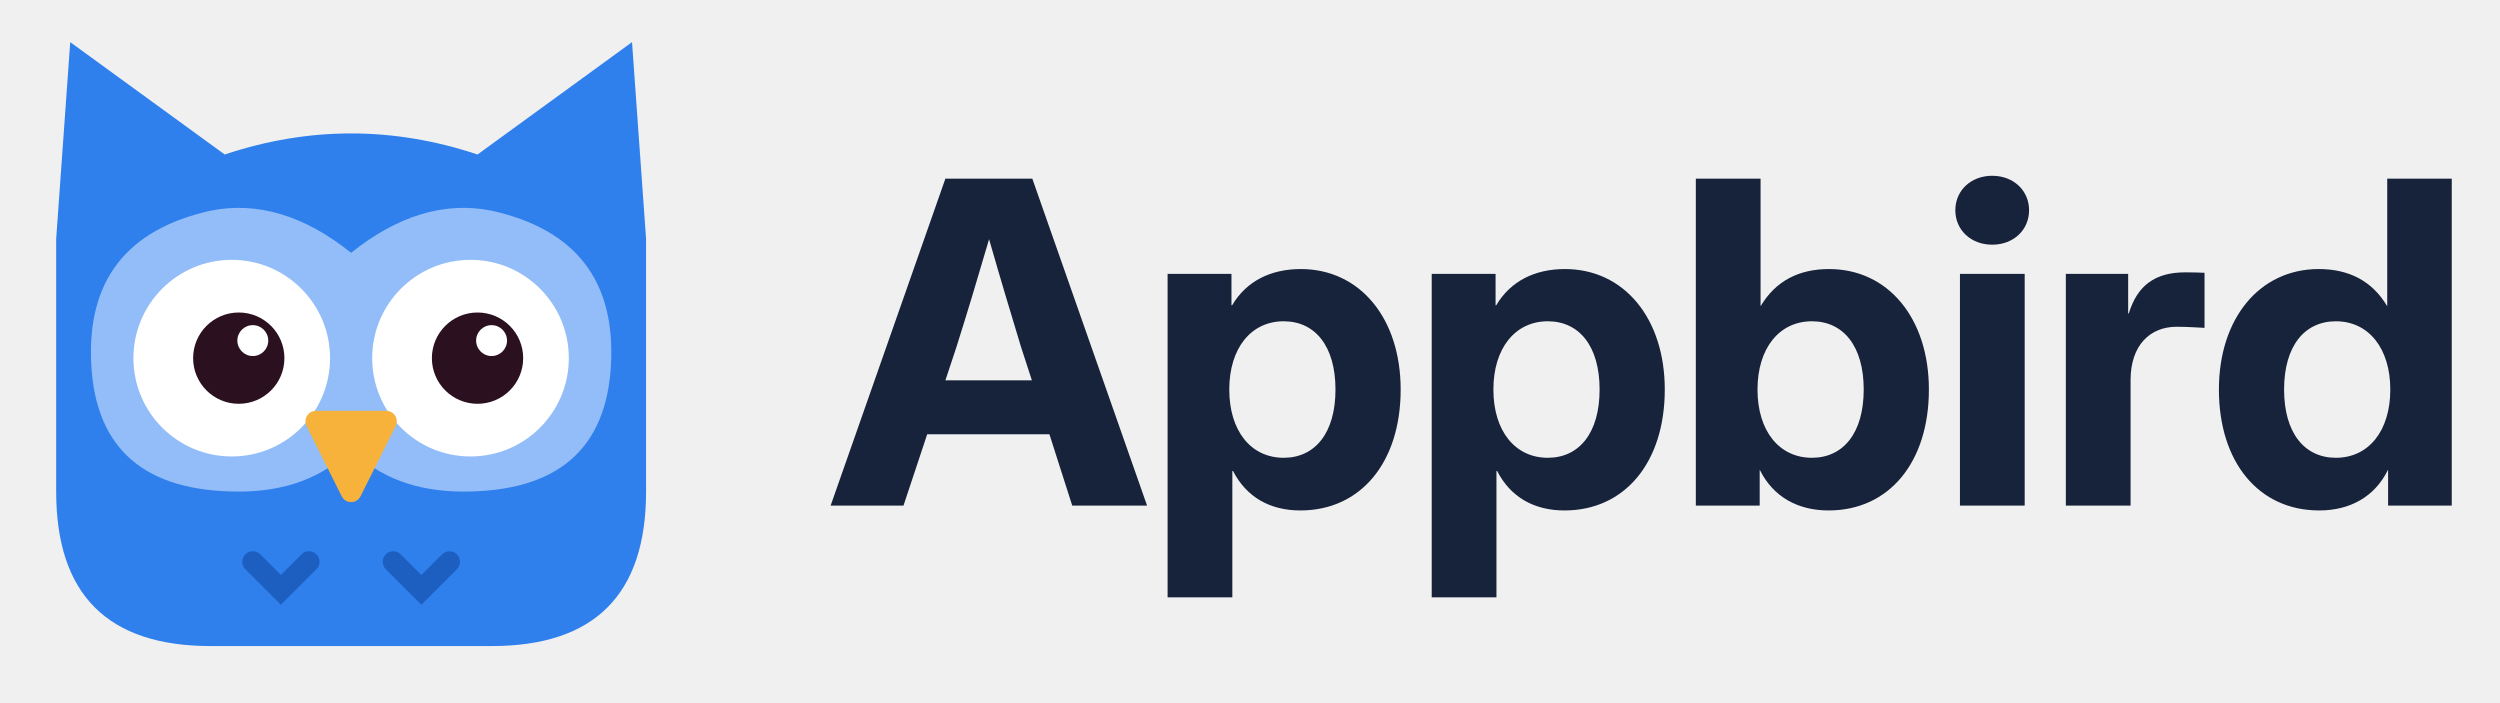
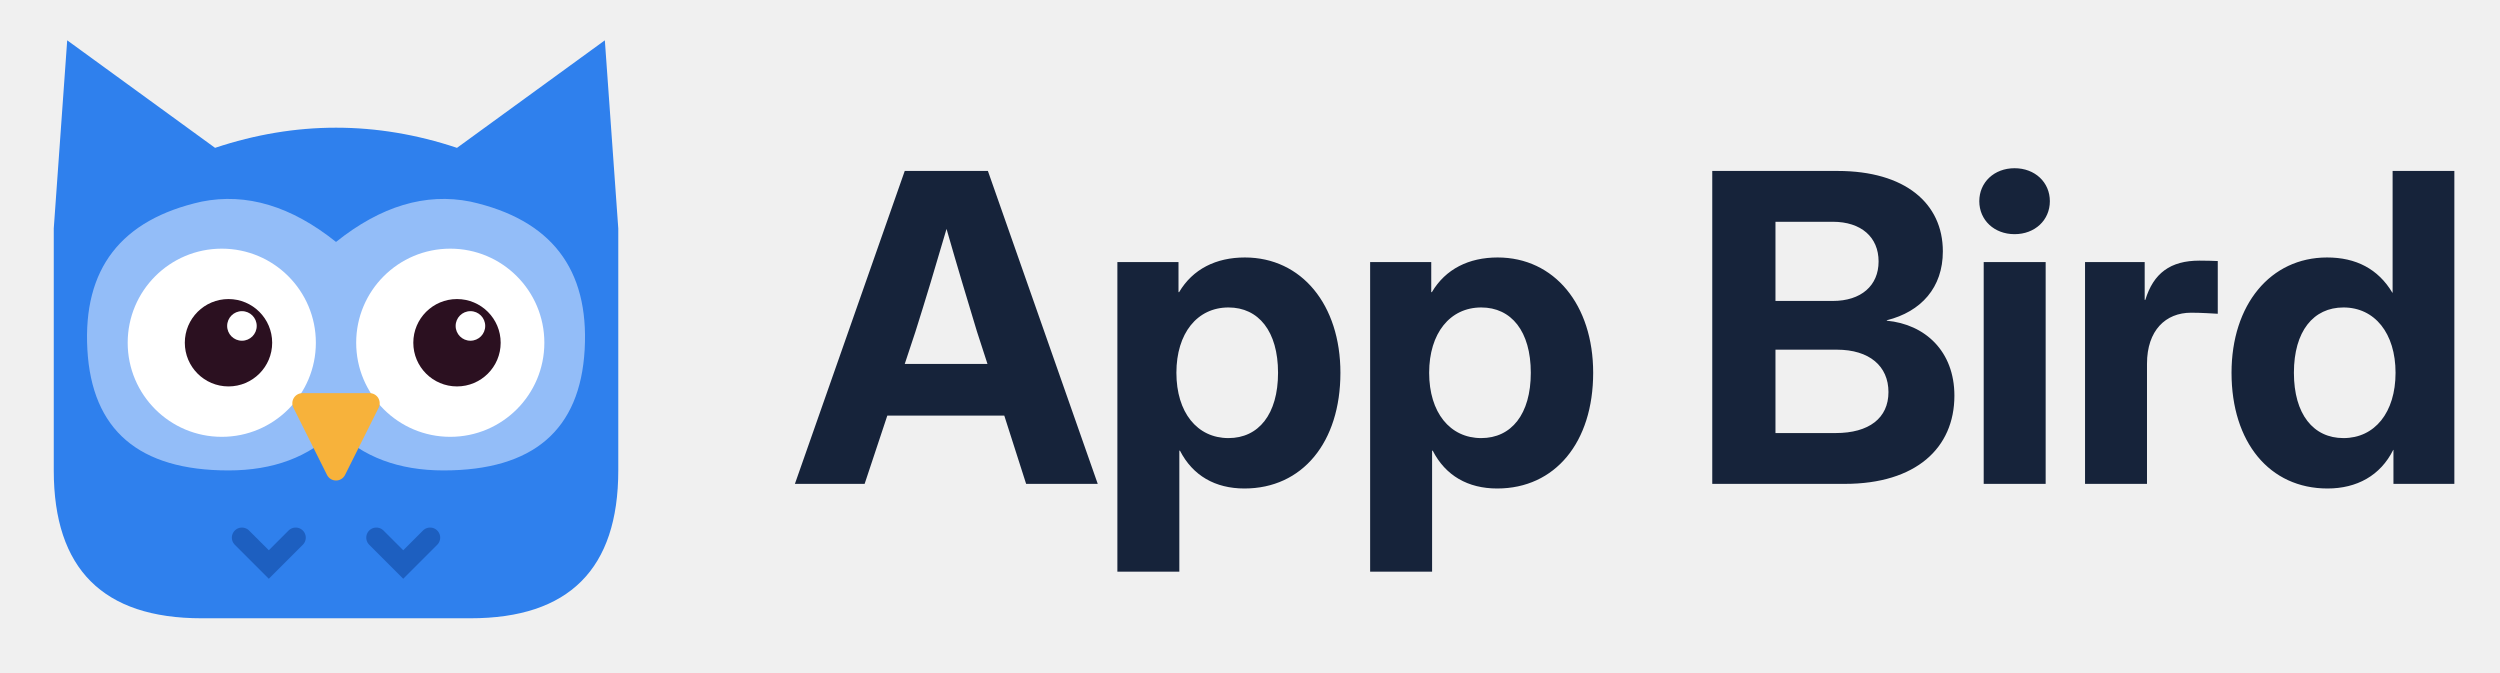
- <svg xmlns="http://www.w3.org/2000/svg" viewBox="0 0 356 100" width="1068" height="300" role="img" aria-label="Appbird">
+ <svg xmlns="http://www.w3.org/2000/svg" viewBox="0 0 372 100" width="1116" height="300" role="img" aria-label="App Bird">
  <g>
    <path fill="#2F80ED" d="M8 34 L10 6 L32 22 Q50 16 68 22 L90 6 L92 34 L92 70 Q92 92 70 92 L30 92 Q8 92 8 70 Z" />
    <path fill="#93BDF8" d="M50 36 Q40 28 30 30 Q12 34 13 52 Q14 70 34 70 Q44 70 50 64 Q56 70 66 70 Q86 70 87 52 Q88 34 70 30 Q60 28 50 36 Z" />
    <circle cx="33" cy="51" r="14" fill="#fff" />
    <circle cx="67" cy="51" r="14" fill="#fff" />
    <circle cx="34" cy="51" r="6.5" fill="#2B1020" />
    <circle cx="68" cy="51" r="6.5" fill="#2B1020" />
    <circle cx="36" cy="48.5" r="2.2" fill="#fff" />
    <circle cx="70" cy="48.5" r="2.2" fill="#fff" />
    <path d="M45 60 L55 60 L50 70 Z" fill="#F7B23B" stroke="#F7B23B" stroke-width="3" stroke-linejoin="round" />
    <g fill="none" stroke="#1D5FC0" stroke-width="3" stroke-linecap="round">
      <path d="M36 80 L40 84 L44 80" />
      <path d="M56 80 L60 84 L64 80" />
    </g>
  </g>
-   <path fill="#16233A" d="M118.281 72.0H128.656L132.031 61.844H149.438L152.688 72.0H163.344L147.0 25.438H134.625ZM134.625 54.156 136.219 49.344C137.719 44.594 139.156 39.844 140.844 34.062C142.5 39.844 143.938 44.594 145.375 49.344L146.938 54.156Z M166.266 85.062H175.485V67.062H175.579C177.485 70.781 180.829 72.688 185.173 72.688C193.798 72.688 199.454 65.812 199.454 55.469C199.454 45.344 193.673 38.312 185.235 38.312C180.954 38.312 177.485 40.031 175.454 43.469H175.36V39.0H166.266ZM182.798 65.188C178.141 65.188 175.048 61.375 175.048 55.469C175.048 49.594 178.141 45.75 182.798 45.75C187.266 45.75 190.173 49.281 190.173 55.469C190.173 61.656 187.266 65.188 182.798 65.188Z M203.876 85.062H213.095V67.062H213.189C215.095 70.781 218.439 72.688 222.783 72.688C231.408 72.688 237.064 65.812 237.064 55.469C237.064 45.344 231.283 38.312 222.845 38.312C218.564 38.312 215.095 40.031 213.064 43.469H212.97V39.0H203.876ZM220.408 65.188C215.751 65.188 212.658 61.375 212.658 55.469C212.658 49.594 215.751 45.75 220.408 45.75C224.876 45.75 227.783 49.281 227.783 55.469C227.783 61.656 224.876 65.188 220.408 65.188Z M260.393 72.688C269.018 72.688 274.674 65.812 274.674 55.469C274.674 45.344 268.893 38.312 260.455 38.312C256.174 38.312 252.861 40.0 250.736 43.562H250.705V25.438H241.486V72.0H250.58V66.938H250.611C252.518 70.781 256.049 72.688 260.393 72.688ZM258.018 65.188C253.361 65.188 250.268 61.375 250.268 55.469C250.268 49.594 253.361 45.75 258.018 45.75C262.486 45.75 265.393 49.281 265.393 55.469C265.393 61.656 262.486 65.188 258.018 65.188Z M279.096 72.0H288.315V39.0H279.096ZM283.69 34.844C286.721 34.844 288.94 32.75 288.94 29.938C288.94 27.125 286.721 25.031 283.69 25.031C280.659 25.031 278.44 27.125 278.44 29.938C278.44 32.75 280.659 34.844 283.69 34.844Z M294.175 72.0H303.394V54.125C303.394 49.156 306.175 46.531 309.956 46.531C311.519 46.531 313.238 46.656 313.925 46.688V38.844C313.175 38.812 312.269 38.781 311.206 38.781C306.863 38.781 304.363 40.656 303.144 44.625H303.05V39.0H294.175Z M330.254 72.688C334.598 72.688 338.129 70.781 340.035 66.938H340.066V72.0H349.129V25.438H339.941V43.562H339.91C337.785 40.0 334.473 38.312 330.191 38.312C321.754 38.312 315.973 45.344 315.973 55.469C315.973 65.812 321.629 72.688 330.254 72.688ZM332.629 65.188C328.16 65.188 325.254 61.656 325.254 55.469C325.254 49.281 328.16 45.75 332.629 45.75C337.285 45.75 340.379 49.594 340.379 55.469C340.379 61.375 337.285 65.188 332.629 65.188Z" />
+   <path fill="#16233A" d="M118.281 72.0H128.656L132.031 61.844H149.438L152.688 72.0H163.344L147.0 25.438H134.625ZM134.625 54.156 136.219 49.344C137.719 44.594 139.156 39.844 140.844 34.062C142.5 39.844 143.938 44.594 145.375 49.344L146.938 54.156Z M166.266 85.062H175.485V67.062H175.579C177.485 70.781 180.829 72.688 185.173 72.688C193.798 72.688 199.454 65.812 199.454 55.469C199.454 45.344 193.673 38.312 185.235 38.312C180.954 38.312 177.485 40.031 175.454 43.469H175.36V39.0H166.266ZM182.798 65.188C178.141 65.188 175.048 61.375 175.048 55.469C175.048 49.594 178.141 45.75 182.798 45.75C187.266 45.75 190.173 49.281 190.173 55.469C190.173 61.656 187.266 65.188 182.798 65.188Z M203.876 85.062H213.095V67.062H213.189C215.095 70.781 218.439 72.688 222.783 72.688C231.408 72.688 237.064 65.812 237.064 55.469C237.064 45.344 231.283 38.312 222.845 38.312C218.564 38.312 215.095 40.031 213.064 43.469H212.97V39.0H203.876ZM220.408 65.188C215.751 65.188 212.658 61.375 212.658 55.469C212.658 49.594 215.751 45.75 220.408 45.75C224.876 45.75 227.783 49.281 227.783 55.469C227.783 61.656 224.876 65.188 220.408 65.188Z  M254.784 72.0H274.503C285.096 72.0 290.815 66.656 290.815 58.875C290.815 52.25 286.44 48.25 280.753 47.719V47.656C285.878 46.375 289.096 42.781 289.096 37.406C289.096 30.25 283.471 25.438 273.44 25.438H254.784ZM264.19 64.438V52.031H273.315C278.159 52.031 281.003 54.469 281.003 58.344C281.003 62.219 278.096 64.438 273.159 64.438ZM264.19 44.781V33.0H272.721C276.94 33.0 279.534 35.281 279.534 38.906C279.534 42.5 276.94 44.781 272.721 44.781Z M295.175 72.0H304.394V39.0H295.175ZM299.769 34.844C302.8 34.844 305.019 32.75 305.019 29.938C305.019 27.125 302.8 25.031 299.769 25.031C296.738 25.031 294.519 27.125 294.519 29.938C294.519 32.75 296.738 34.844 299.769 34.844Z M310.254 72.0H319.473V54.125C319.473 49.156 322.254 46.531 326.035 46.531C327.598 46.531 329.316 46.656 330.004 46.688V38.844C329.254 38.812 328.348 38.781 327.285 38.781C322.941 38.781 320.441 40.656 319.223 44.625H319.129V39.0H310.254Z M346.333 72.688C350.676 72.688 354.208 70.781 356.114 66.938H356.145V72.0H365.208V25.438H356.02V43.562H355.989C353.864 40.0 350.551 38.312 346.27 38.312C337.833 38.312 332.051 45.344 332.051 55.469C332.051 65.812 337.708 72.688 346.333 72.688ZM348.708 65.188C344.239 65.188 341.333 61.656 341.333 55.469C341.333 49.281 344.239 45.75 348.708 45.75C353.364 45.75 356.458 49.594 356.458 55.469C356.458 61.375 353.364 65.188 348.708 65.188Z" />
</svg>
